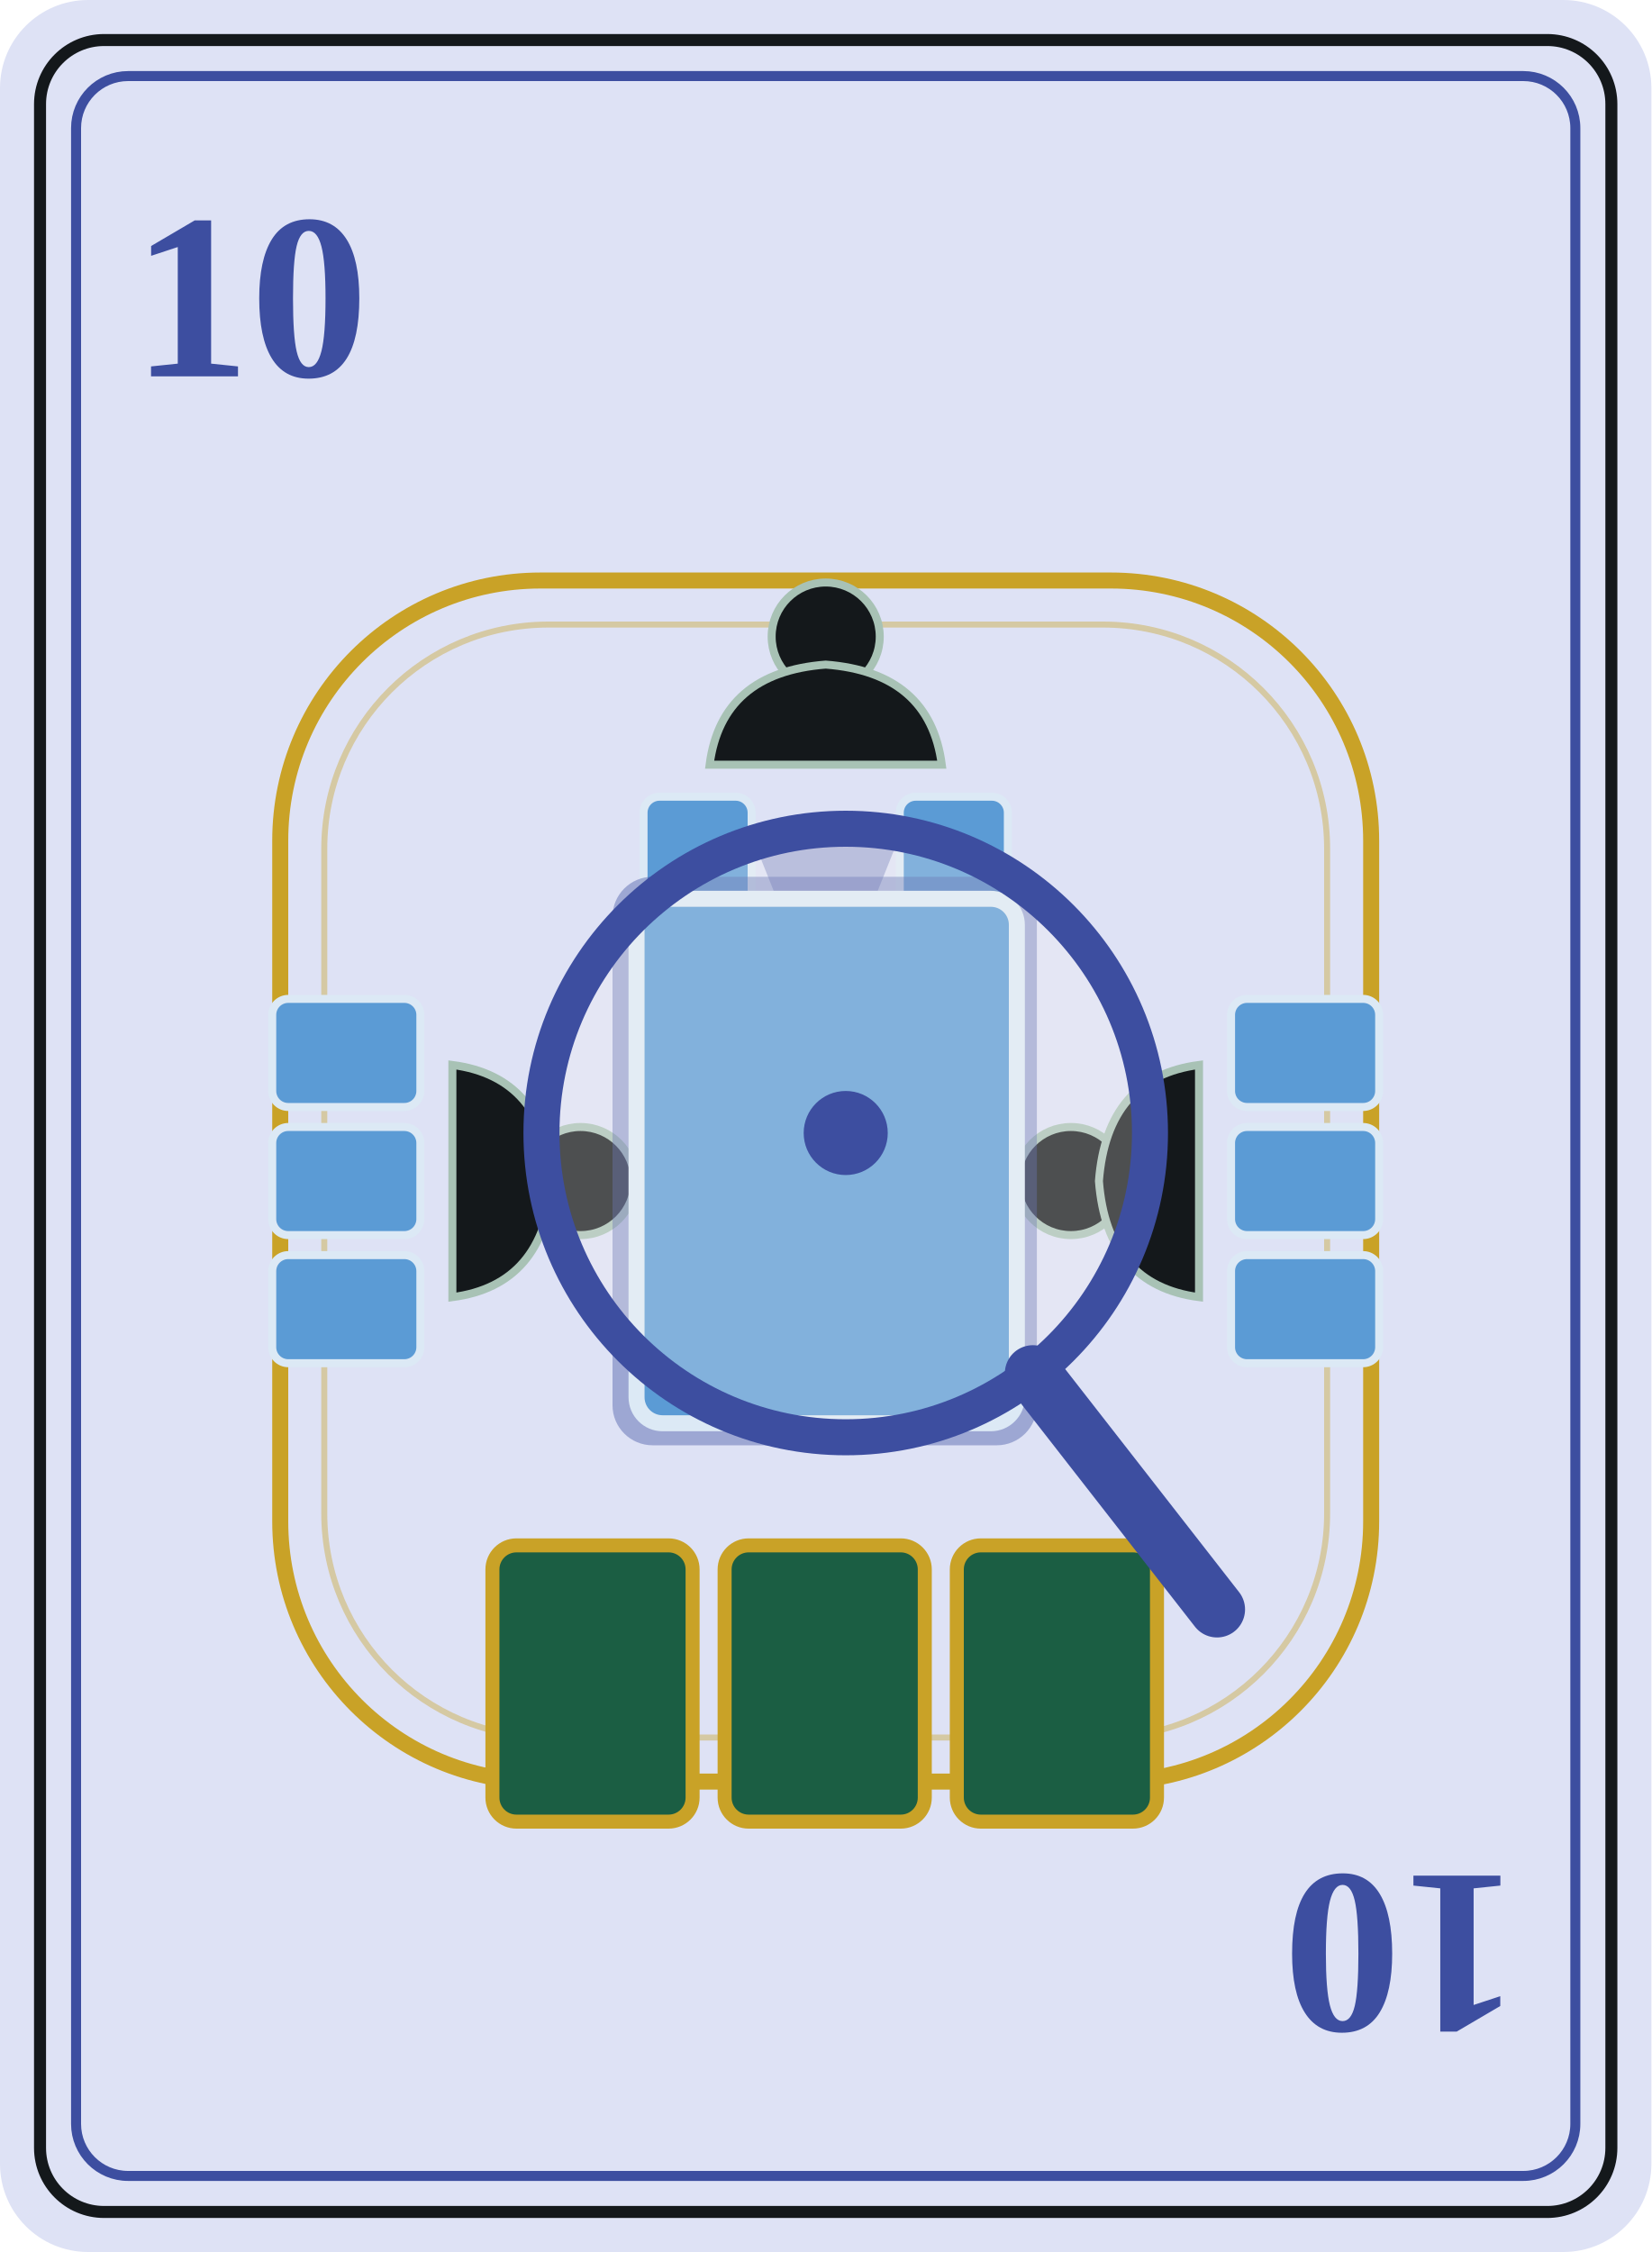
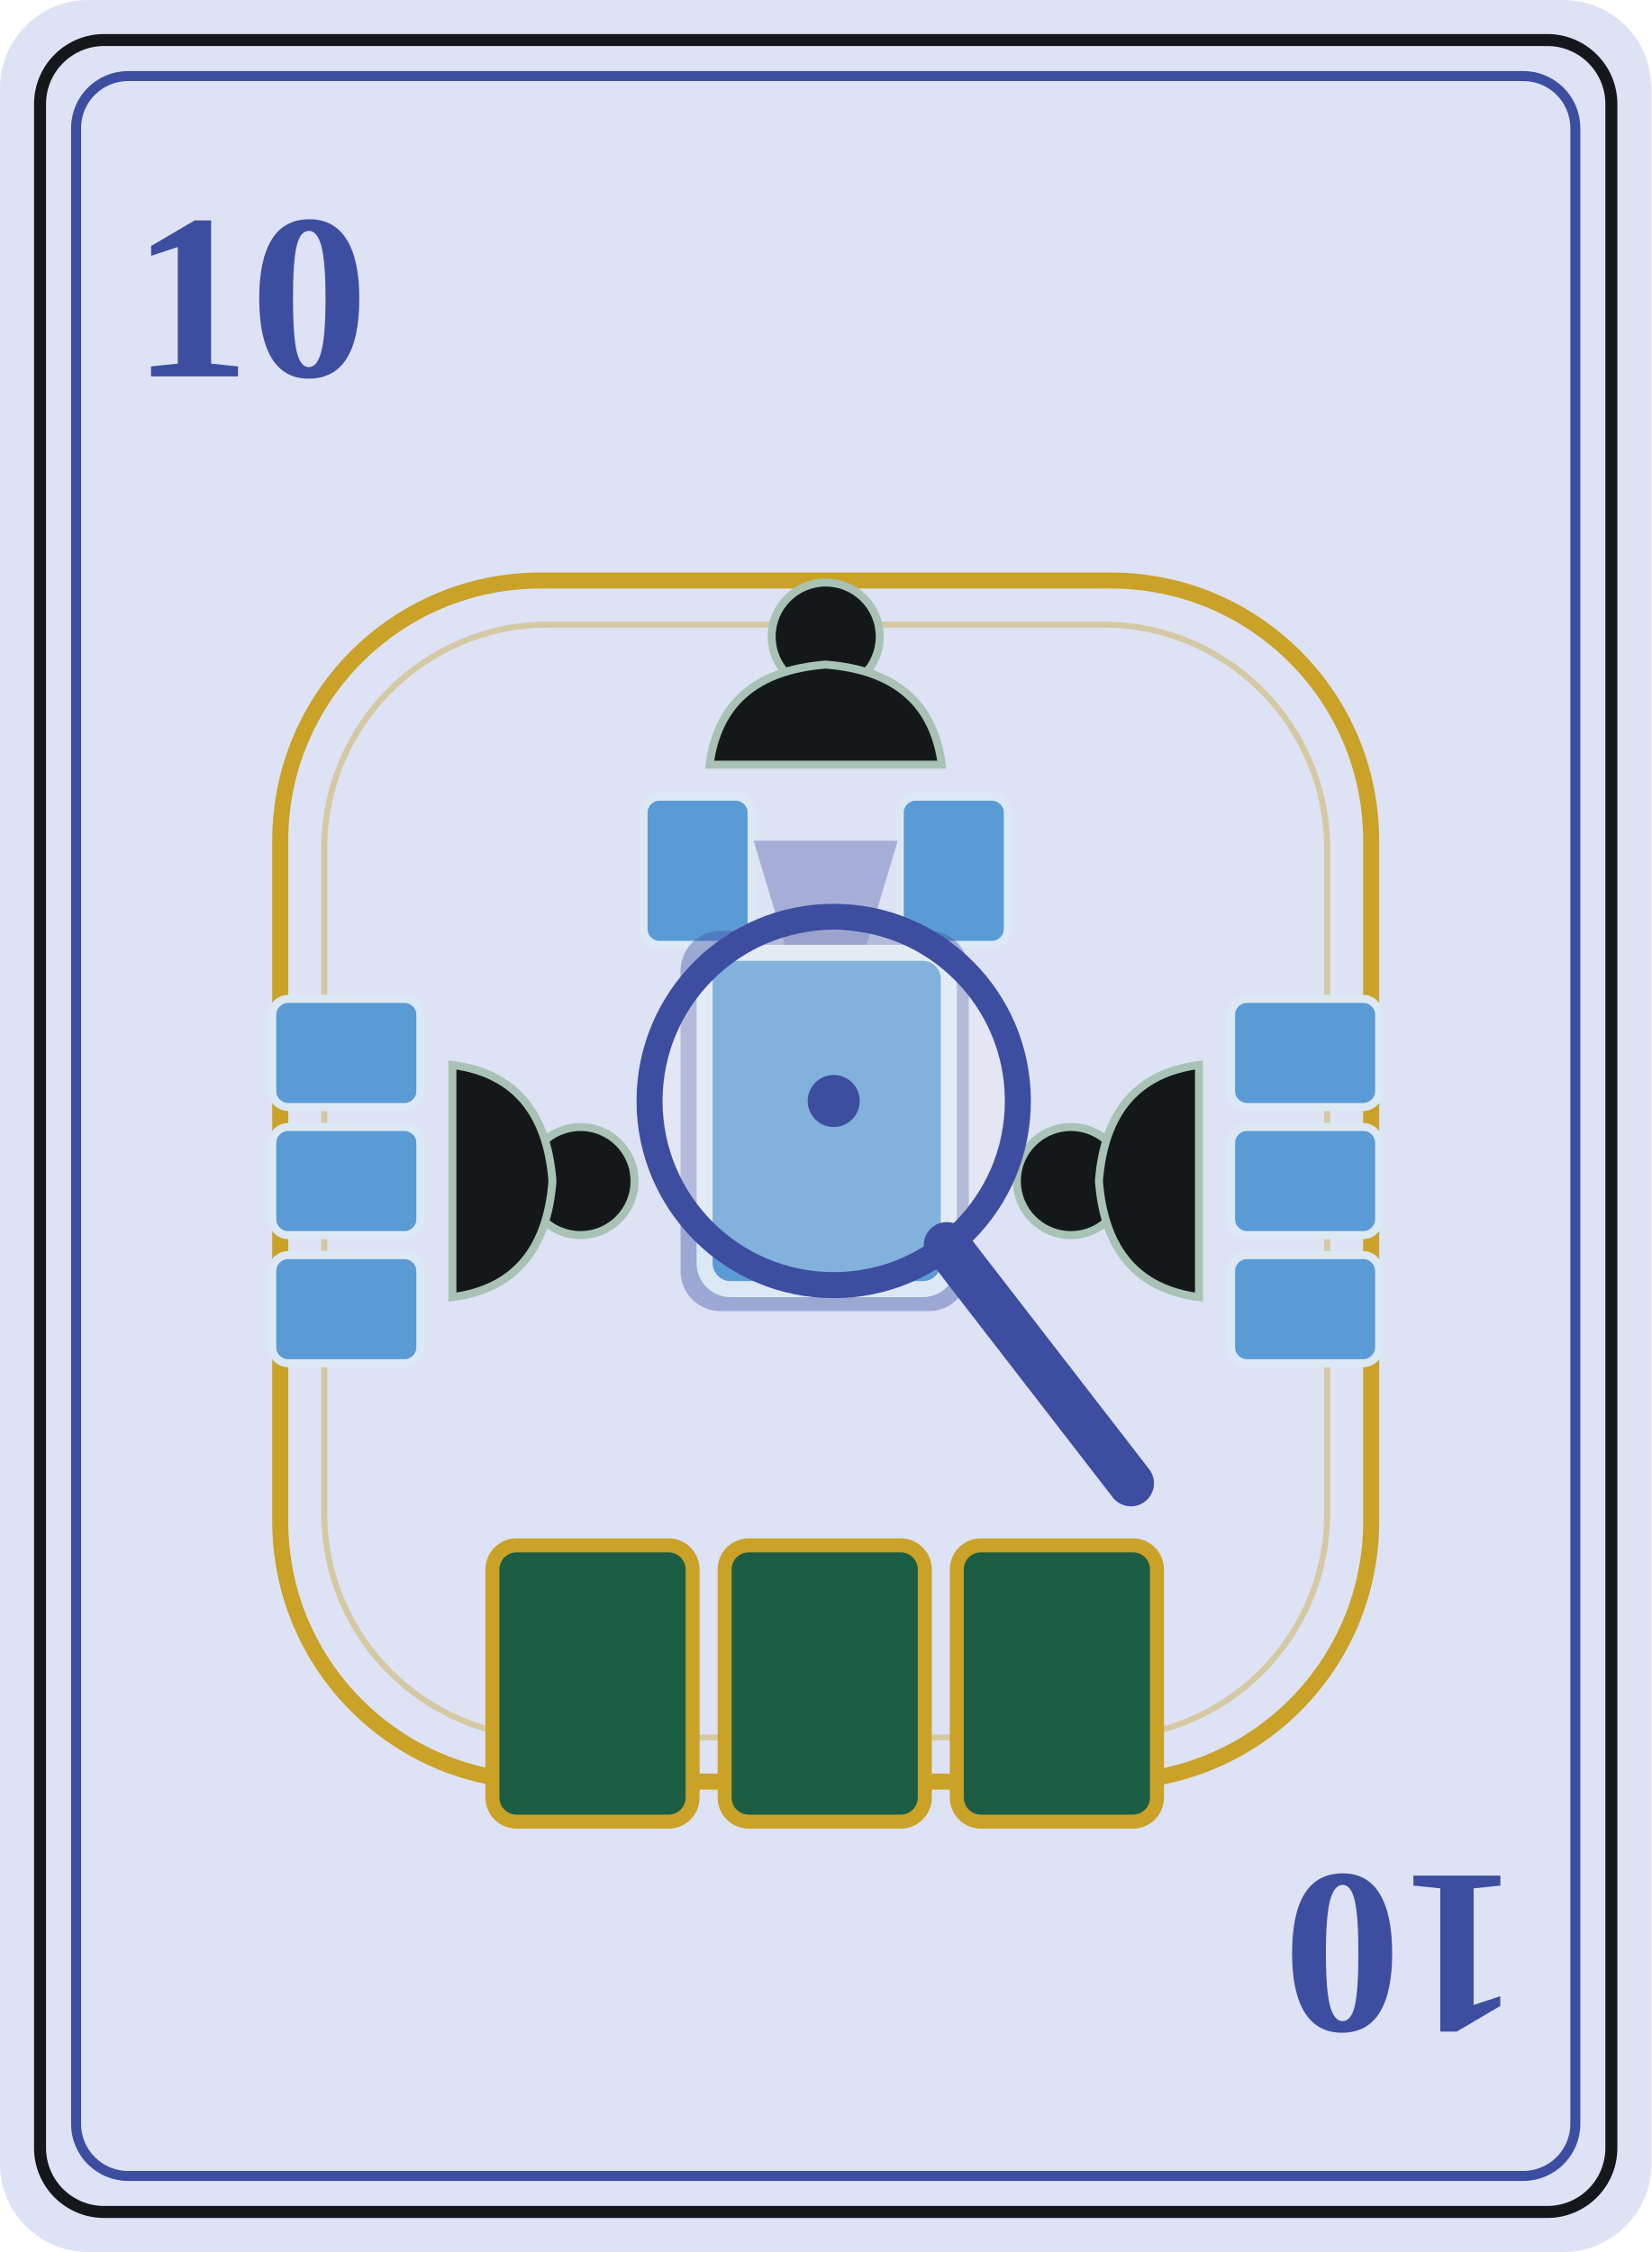
<svg xmlns="http://www.w3.org/2000/svg" viewBox="0 0 825 1125">
  <rect width="825" height="1125" rx="44" fill="#DEE2F5" />
  <rect x="20" y="20" width="785" height="1085" rx="32" fill="none" stroke="#14181B" stroke-width="6" />
  <rect x="38" y="38" width="749" height="1049" rx="26" fill="none" stroke="#3D4EA0" stroke-width="5" />
  <text x="66" y="188" font-family="Georgia, 'Times New Roman', serif" font-size="118" font-weight="bold" fill="#3D4EA0">10</text>
  <g transform="rotate(180 412.5 562.5)">
    <text x="66" y="188" font-family="Georgia, 'Times New Roman', serif" font-size="118" font-weight="bold" fill="#3D4EA0">10</text>
  </g>
  <rect x="140" y="290" width="545" height="600" rx="130" fill="none" stroke="#C9A227" stroke-width="8" />
  <rect x="162" y="312" width="501" height="556" rx="112" fill="none" stroke="#C9A227" stroke-width="3" opacity="0.4" />
  <g transform="translate(412.5 384) rotate(0.0)">
    <circle cx="0" cy="-66" r="27" fill="#14181B" stroke="#A8C2B5" stroke-width="4" />
    <path d="M -58,-2 Q -52,-48 0,-52 Q 52,-48 58,-2 Z" fill="#14181B" stroke="#A8C2B5" stroke-width="4" />
    <rect x="-91" y="14" width="54" height="74" rx="8" fill="#5B9BD5" stroke="#DCE9F5" stroke-width="4" />
    <rect x="37" y="14" width="54" height="74" rx="8" fill="#5B9BD5" stroke="#DCE9F5" stroke-width="4" />
  </g>
  <g transform="translate(224 590) rotate(90)">
    <circle cx="0" cy="-66" r="27" fill="#14181B" stroke="#A8C2B5" stroke-width="4" />
    <path d="M -58,-2 Q -52,-48 0,-52 Q 52,-48 58,-2 Z" fill="#14181B" stroke="#A8C2B5" stroke-width="4" />
    <rect x="-91" y="14" width="54" height="74" rx="8" fill="#5B9BD5" stroke="#DCE9F5" stroke-width="4" />
    <rect x="-27" y="14" width="54" height="74" rx="8" fill="#5B9BD5" stroke="#DCE9F5" stroke-width="4" />
    <rect x="37" y="14" width="54" height="74" rx="8" fill="#5B9BD5" stroke="#DCE9F5" stroke-width="4" />
  </g>
  <g transform="translate(601 590) rotate(-90)">
    <circle cx="0" cy="-66" r="27" fill="#14181B" stroke="#A8C2B5" stroke-width="4" />
    <path d="M -58,-2 Q -52,-48 0,-52 Q 52,-48 58,-2 Z" fill="#14181B" stroke="#A8C2B5" stroke-width="4" />
    <rect x="-91" y="14" width="54" height="74" rx="8" fill="#5B9BD5" stroke="#DCE9F5" stroke-width="4" />
    <rect x="-27" y="14" width="54" height="74" rx="8" fill="#5B9BD5" stroke="#DCE9F5" stroke-width="4" />
    <rect x="37" y="14" width="54" height="74" rx="8" fill="#5B9BD5" stroke="#DCE9F5" stroke-width="4" />
  </g>
  <rect x="246" y="772" width="100" height="138" rx="12" fill="#1B5E43" stroke="#C9A227" stroke-width="7" />
  <rect x="362" y="772" width="100" height="138" rx="12" fill="#1B5E43" stroke="#C9A227" stroke-width="7" />
  <rect x="478" y="772" width="100" height="138" rx="12" fill="#1B5E43" stroke="#C9A227" stroke-width="7" />
-   <polygon points="376.5,420 448.5,420 424.5,480 400.5,480" fill="#3D4EA0" opacity="0.35" />
-   <rect x="306" y="438" width="212" height="284" rx="20" fill="#3D4EA0" opacity="0.4" />
-   <rect x="318" y="449" width="190" height="262" rx="13" fill="#5B9BD5" stroke="#DCE9F5" stroke-width="8" />
-   <circle cx="422.5" cy="566" r="152" fill="#F7F5EF" opacity="0.25" />
-   <circle cx="422.5" cy="566" r="152" fill="none" stroke="#3D4EA0" stroke-width="18" />
-   <circle cx="422.5" cy="566" r="21" fill="#3D4EA0" />
-   <line x1="516" y1="686" x2="608" y2="804" stroke="#3D4EA0" stroke-width="28" stroke-linecap="round" />
+   <polygon points="376.5,420 448.5,420 424.5,500 400.5,500" fill="#3D4EA0" opacity="0.35" />
+   <rect x="340" y="465" width="144" height="190" rx="20" fill="#3D4EA0" opacity="0.4" />
+   <rect x="352" y="476" width="122" height="168" rx="13" fill="#5B9BD5" stroke="#DCE9F5" stroke-width="8" />
+   <circle cx="416.5" cy="550" r="92" fill="#F7F5EF" opacity="0.25" />
+   <circle cx="416.5" cy="550" r="92" fill="none" stroke="#3D4EA0" stroke-width="13" />
+   <circle cx="416.5" cy="550" r="13" fill="#3D4EA0" />
+   <line x1="473" y1="622" x2="565" y2="741" stroke="#3D4EA0" stroke-width="23" stroke-linecap="round" />
</svg>
